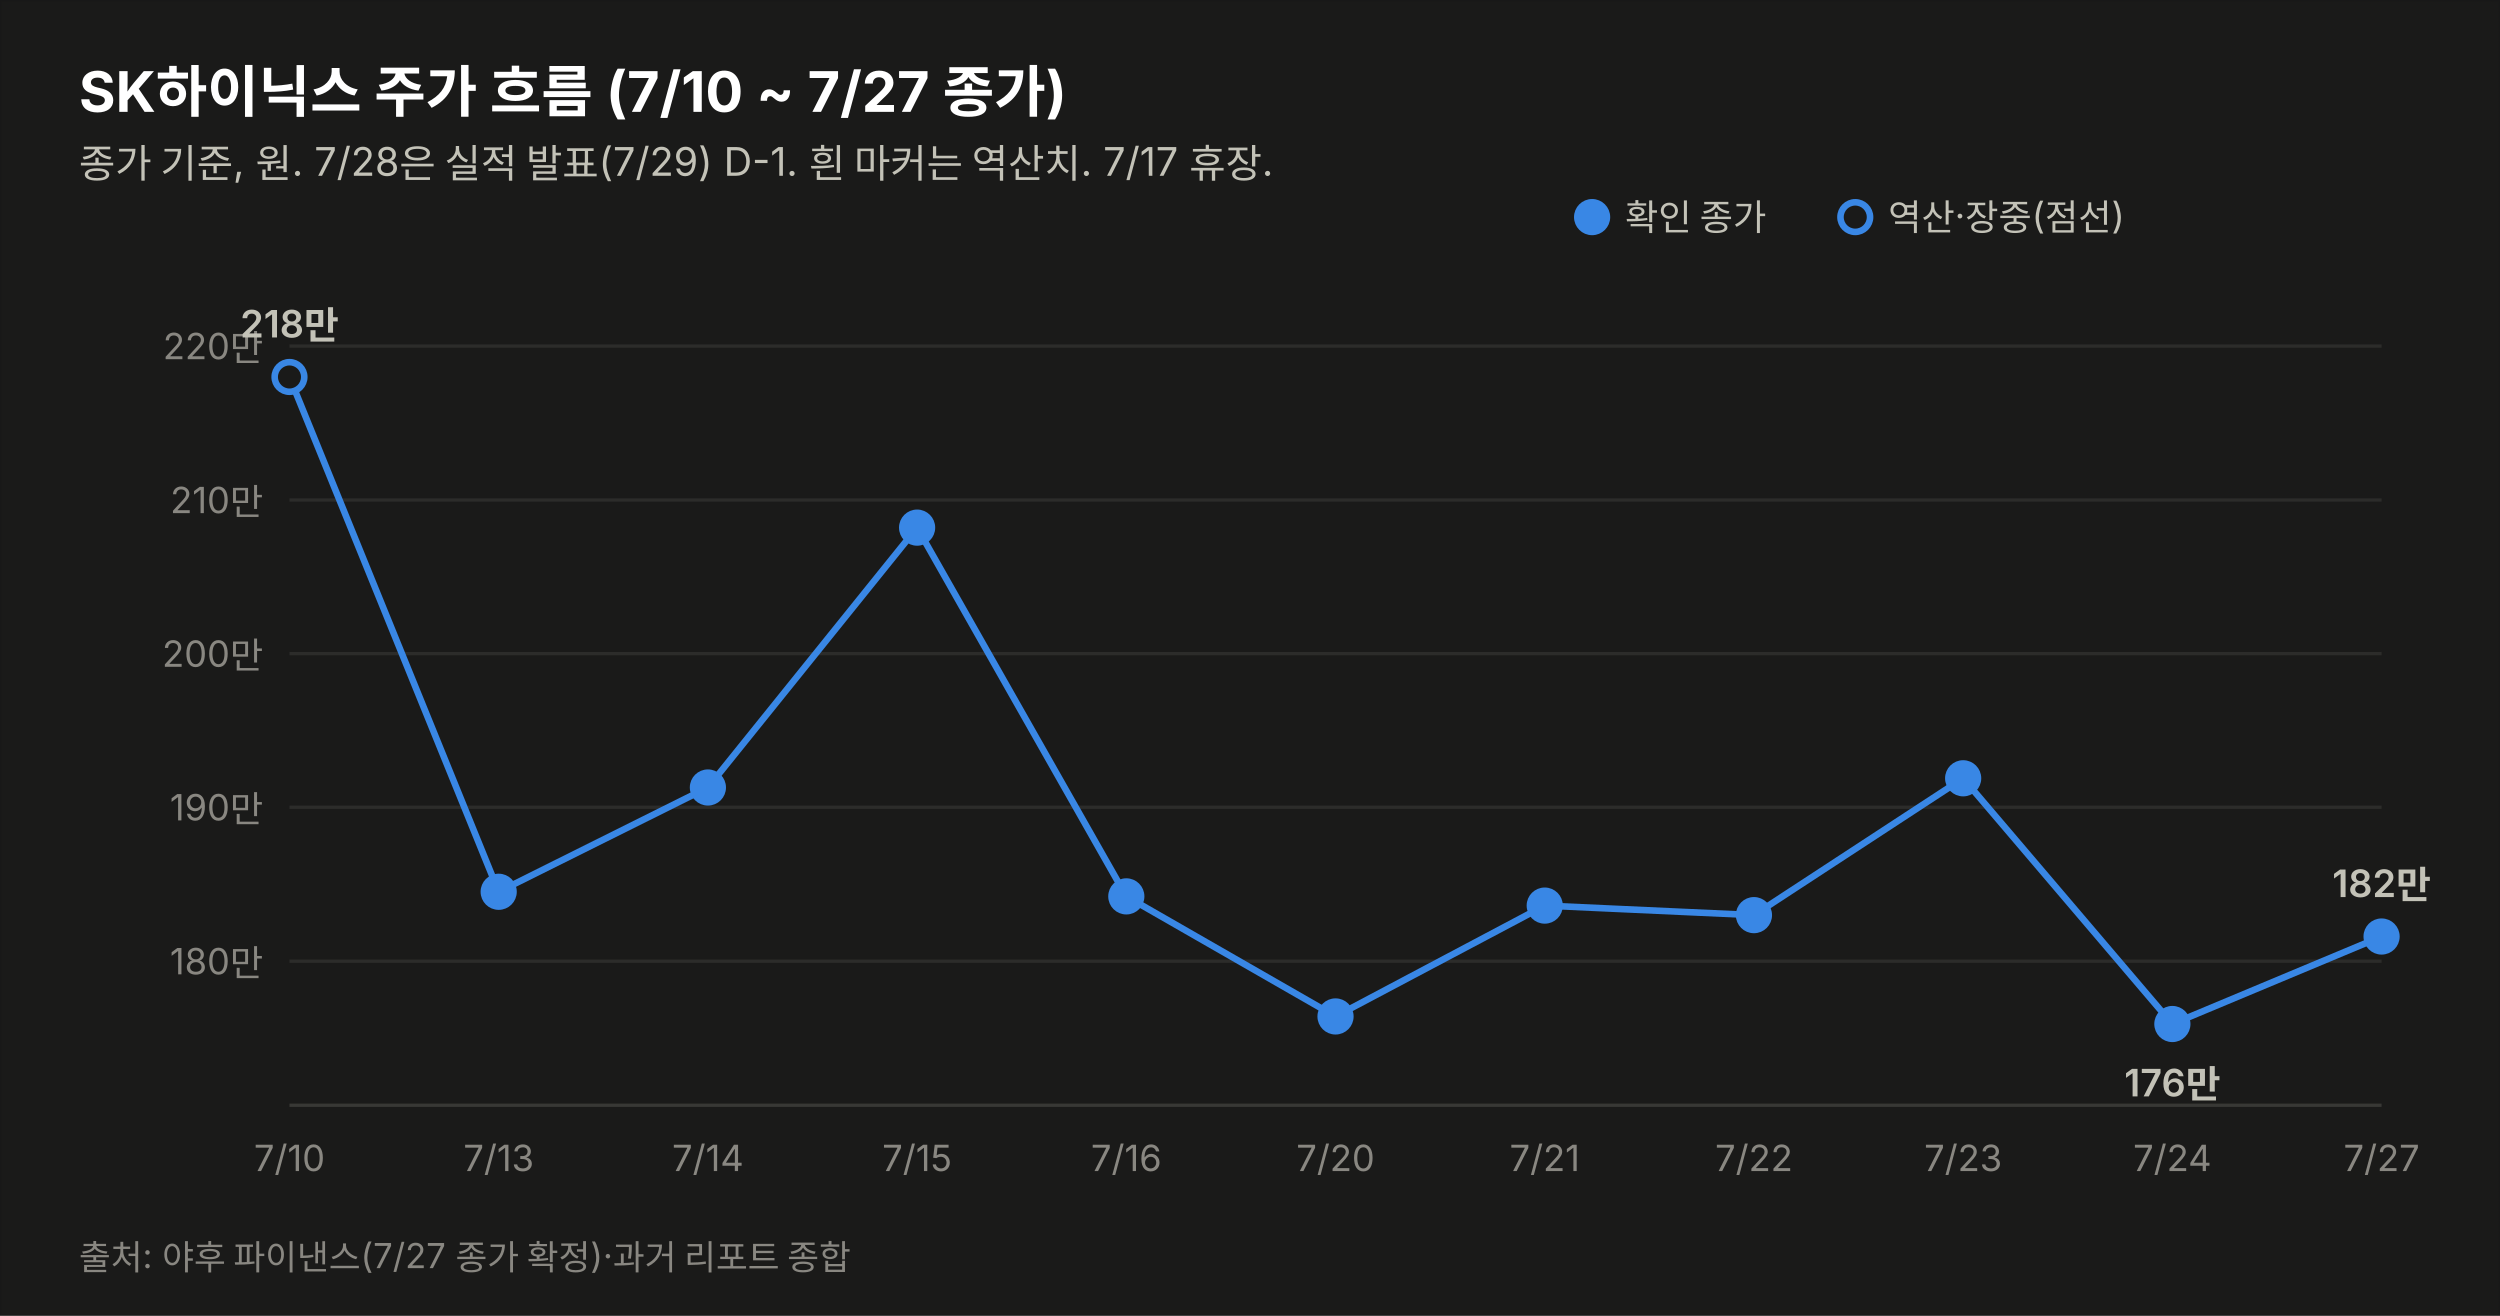
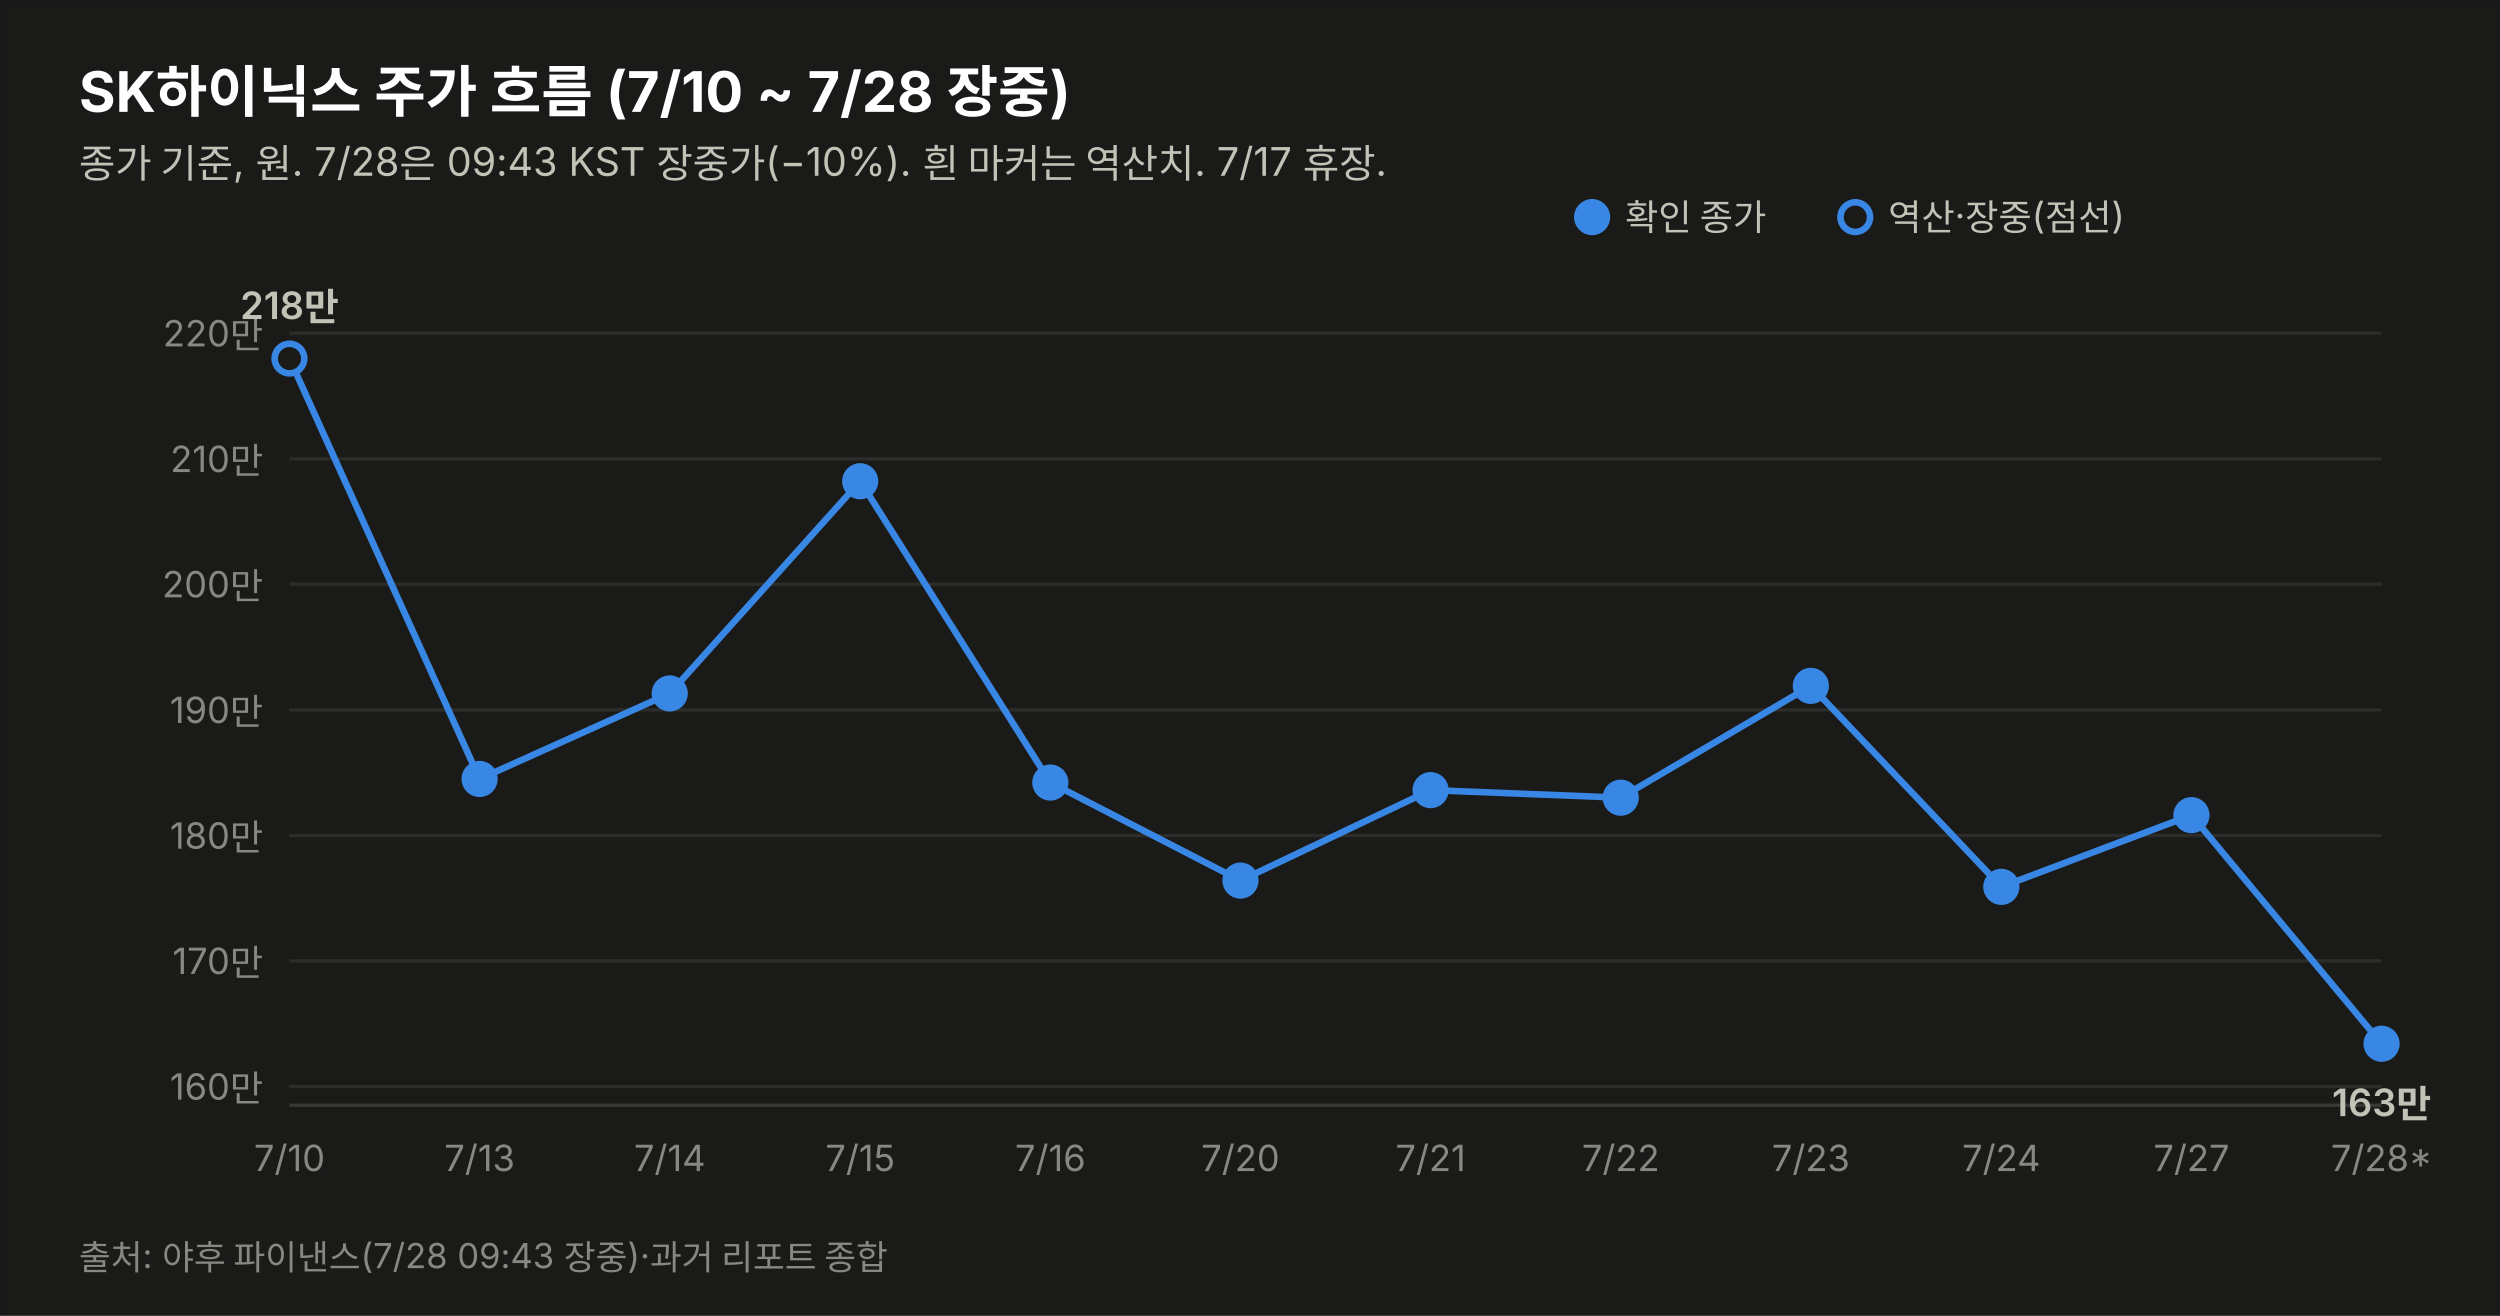
<svg xmlns="http://www.w3.org/2000/svg" width="760" height="400" viewBox="0 0 760 400" font-family="system-ui,-apple-system,&quot;Segoe UI&quot;,&quot;Malgun Gothic&quot;,&quot;Apple SD Gothic Neo&quot;,sans-serif">
  <rect width="760" height="400" fill="#1a1a19" stroke="rgba(11,11,11,0.10)" />
-   <text x="24" y="34" font-size="17" font-weight="700" fill="#ffffff">SK하이닉스 주가 흐름 (7/10 ~ 7/27 종가)</text>
-   <text x="24" y="54" font-size="12" fill="#c3c2b7">종가 기준, 원. 7/28은 실적 발표(7/29) D-1. 흰 마커는 역산치. 7/17 휴장.</text>
-   <line x1="88" y1="292.2" x2="724" y2="292.2" stroke="#2c2c2a" stroke-width="1" />
-   <text x="80" y="296.2" font-size="11" fill="#898781" text-anchor="end" style="font-variant-numeric:tabular-nums">180만</text>
-   <line x1="88" y1="245.4" x2="724" y2="245.4" stroke="#2c2c2a" stroke-width="1" />
-   <text x="80" y="249.4" font-size="11" fill="#898781" text-anchor="end" style="font-variant-numeric:tabular-nums">190만</text>
-   <line x1="88" y1="198.7" x2="724" y2="198.7" stroke="#2c2c2a" stroke-width="1" />
-   <text x="80" y="202.7" font-size="11" fill="#898781" text-anchor="end" style="font-variant-numeric:tabular-nums">200만</text>
-   <line x1="88" y1="152.0" x2="724" y2="152.0" stroke="#2c2c2a" stroke-width="1" />
-   <text x="80" y="156.0" font-size="11" fill="#898781" text-anchor="end" style="font-variant-numeric:tabular-nums">210만</text>
-   <line x1="88" y1="105.2" x2="724" y2="105.2" stroke="#2c2c2a" stroke-width="1" />
-   <text x="80" y="109.2" font-size="11" fill="#898781" text-anchor="end" style="font-variant-numeric:tabular-nums">220만</text>
+   <text x="24" y="34" font-size="17" font-weight="700" fill="#ffffff">SK하이닉스 주가 흐름 (7/10 ~ 7/28 장중)</text>
+   <text x="24" y="54" font-size="12" fill="#c3c2b7">종가 기준, 원. 7/28은 09:43 KST 장중가(−10%). 흰 마커는 역산치. 7/17 휴장.</text>
+   <line x1="88" y1="330.3" x2="724" y2="330.3" stroke="#2c2c2a" stroke-width="1" />
+   <text x="80" y="334.3" font-size="11" fill="#898781" text-anchor="end" style="font-variant-numeric:tabular-nums">160만</text>
+   <line x1="88" y1="292.1" x2="724" y2="292.1" stroke="#2c2c2a" stroke-width="1" />
+   <text x="80" y="296.1" font-size="11" fill="#898781" text-anchor="end" style="font-variant-numeric:tabular-nums">170만</text>
+   <line x1="88" y1="254.0" x2="724" y2="254.0" stroke="#2c2c2a" stroke-width="1" />
+   <text x="80" y="258.0" font-size="11" fill="#898781" text-anchor="end" style="font-variant-numeric:tabular-nums">180만</text>
+   <line x1="88" y1="215.8" x2="724" y2="215.8" stroke="#2c2c2a" stroke-width="1" />
+   <text x="80" y="219.8" font-size="11" fill="#898781" text-anchor="end" style="font-variant-numeric:tabular-nums">190만</text>
+   <line x1="88" y1="177.6" x2="724" y2="177.6" stroke="#2c2c2a" stroke-width="1" />
+   <text x="80" y="181.6" font-size="11" fill="#898781" text-anchor="end" style="font-variant-numeric:tabular-nums">200만</text>
+   <line x1="88" y1="139.5" x2="724" y2="139.5" stroke="#2c2c2a" stroke-width="1" />
+   <text x="80" y="143.5" font-size="11" fill="#898781" text-anchor="end" style="font-variant-numeric:tabular-nums">210만</text>
+   <line x1="88" y1="101.3" x2="724" y2="101.3" stroke="#2c2c2a" stroke-width="1" />
+   <text x="80" y="105.3" font-size="11" fill="#898781" text-anchor="end" style="font-variant-numeric:tabular-nums">220만</text>
  <line x1="88" y1="336" x2="724" y2="336" stroke="#383835" stroke-width="1" />
-   <path d="M88.0,114.6 L151.6,271.1 L215.2,239.4 L278.8,160.4 L342.4,272.5 L406.0,309.0 L469.6,275.3 L533.2,278.2 L596.8,236.6 L660.4,311.3 L724.0,284.7" fill="none" stroke="#3987e5" stroke-width="2" />
-   <circle cx="88.0" cy="114.6" r="4.5" fill="#1a1a19" stroke="#3987e5" stroke-width="2" />
+   <path d="M88.0,109.0 L145.8,236.8 L203.6,210.8 L261.5,146.3 L319.3,237.9 L377.1,267.7 L434.9,240.2 L492.7,242.5 L550.5,208.5 L608.4,269.6 L666.2,247.8 L724.0,317.3" fill="none" stroke="#3987e5" stroke-width="2" />
+   <circle cx="88.0" cy="109.0" r="4.5" fill="#1a1a19" stroke="#3987e5" stroke-width="2" />
  <text x="88.0" y="356" font-size="11" fill="#898781" text-anchor="middle">7/10</text>
-   <text x="88.0" y="102.6" font-size="11.5" font-weight="600" fill="#c3c2b7" text-anchor="middle" style="font-variant-numeric:tabular-nums">218만</text>
-   <circle cx="151.6" cy="271.1" r="4.5" fill="#3987e5" stroke="#3987e5" stroke-width="2" />
-   <text x="151.6" y="356" font-size="11" fill="#898781" text-anchor="middle">7/13</text>
-   <circle cx="215.2" cy="239.4" r="4.5" fill="#3987e5" stroke="#3987e5" stroke-width="2" />
-   <text x="215.2" y="356" font-size="11" fill="#898781" text-anchor="middle">7/14</text>
-   <circle cx="278.8" cy="160.4" r="4.5" fill="#3987e5" stroke="#3987e5" stroke-width="2" />
-   <text x="278.8" y="356" font-size="11" fill="#898781" text-anchor="middle">7/15</text>
-   <circle cx="342.4" cy="272.5" r="4.5" fill="#3987e5" stroke="#3987e5" stroke-width="2" />
-   <text x="342.4" y="356" font-size="11" fill="#898781" text-anchor="middle">7/16</text>
-   <circle cx="406.0" cy="309.0" r="4.5" fill="#3987e5" stroke="#3987e5" stroke-width="2" />
-   <text x="406.0" y="356" font-size="11" fill="#898781" text-anchor="middle">7/20</text>
-   <circle cx="469.6" cy="275.3" r="4.5" fill="#3987e5" stroke="#3987e5" stroke-width="2" />
-   <text x="469.6" y="356" font-size="11" fill="#898781" text-anchor="middle">7/21</text>
-   <circle cx="533.2" cy="278.2" r="4.5" fill="#3987e5" stroke="#3987e5" stroke-width="2" />
-   <text x="533.2" y="356" font-size="11" fill="#898781" text-anchor="middle">7/22</text>
-   <circle cx="596.8" cy="236.6" r="4.5" fill="#3987e5" stroke="#3987e5" stroke-width="2" />
-   <text x="596.8" y="356" font-size="11" fill="#898781" text-anchor="middle">7/23</text>
-   <circle cx="660.4" cy="311.3" r="4.5" fill="#3987e5" stroke="#3987e5" stroke-width="2" />
-   <text x="660.4" y="356" font-size="11" fill="#898781" text-anchor="middle">7/24</text>
-   <text x="660.4" y="333.3" font-size="11.5" font-weight="600" fill="#c3c2b7" text-anchor="middle" style="font-variant-numeric:tabular-nums">176만</text>
-   <circle cx="724.0" cy="284.7" r="4.5" fill="#3987e5" stroke="#3987e5" stroke-width="2" />
-   <text x="724.0" y="356" font-size="11" fill="#898781" text-anchor="middle">7/27</text>
-   <text x="724.0" y="272.7" font-size="11.5" font-weight="600" fill="#c3c2b7" text-anchor="middle" style="font-variant-numeric:tabular-nums">182만</text>
+   <text x="88.0" y="97.0" font-size="11.5" font-weight="600" fill="#c3c2b7" text-anchor="middle" style="font-variant-numeric:tabular-nums">218만</text>
+   <circle cx="145.8" cy="236.8" r="4.5" fill="#3987e5" stroke="#3987e5" stroke-width="2" />
+   <text x="145.8" y="356" font-size="11" fill="#898781" text-anchor="middle">7/13</text>
+   <circle cx="203.6" cy="210.8" r="4.5" fill="#3987e5" stroke="#3987e5" stroke-width="2" />
+   <text x="203.6" y="356" font-size="11" fill="#898781" text-anchor="middle">7/14</text>
+   <circle cx="261.5" cy="146.3" r="4.5" fill="#3987e5" stroke="#3987e5" stroke-width="2" />
+   <text x="261.5" y="356" font-size="11" fill="#898781" text-anchor="middle">7/15</text>
+   <circle cx="319.3" cy="237.9" r="4.5" fill="#3987e5" stroke="#3987e5" stroke-width="2" />
+   <text x="319.3" y="356" font-size="11" fill="#898781" text-anchor="middle">7/16</text>
+   <circle cx="377.1" cy="267.7" r="4.5" fill="#3987e5" stroke="#3987e5" stroke-width="2" />
+   <text x="377.1" y="356" font-size="11" fill="#898781" text-anchor="middle">7/20</text>
+   <circle cx="434.9" cy="240.2" r="4.5" fill="#3987e5" stroke="#3987e5" stroke-width="2" />
+   <text x="434.9" y="356" font-size="11" fill="#898781" text-anchor="middle">7/21</text>
+   <circle cx="492.7" cy="242.5" r="4.5" fill="#3987e5" stroke="#3987e5" stroke-width="2" />
+   <text x="492.7" y="356" font-size="11" fill="#898781" text-anchor="middle">7/22</text>
+   <circle cx="550.5" cy="208.5" r="4.5" fill="#3987e5" stroke="#3987e5" stroke-width="2" />
+   <text x="550.5" y="356" font-size="11" fill="#898781" text-anchor="middle">7/23</text>
+   <circle cx="608.4" cy="269.6" r="4.5" fill="#3987e5" stroke="#3987e5" stroke-width="2" />
+   <text x="608.4" y="356" font-size="11" fill="#898781" text-anchor="middle">7/24</text>
+   <circle cx="666.2" cy="247.8" r="4.5" fill="#3987e5" stroke="#3987e5" stroke-width="2" />
+   <text x="666.2" y="356" font-size="11" fill="#898781" text-anchor="middle">7/27</text>
+   <circle cx="724.0" cy="317.3" r="4.5" fill="#3987e5" stroke="#3987e5" stroke-width="2" />
+   <text x="724.0" y="356" font-size="11" fill="#898781" text-anchor="middle">7/28*</text>
+   <text x="724.0" y="339.3" font-size="11.5" font-weight="600" fill="#c3c2b7" text-anchor="middle" style="font-variant-numeric:tabular-nums">163만</text>
  <circle cx="484" cy="66" r="4.5" fill="#3987e5" stroke="#3987e5" stroke-width="2" />
  <text x="494" y="70" font-size="11" fill="#c3c2b7">확인 종가</text>
  <circle cx="564" cy="66" r="4.5" fill="#1a1a19" stroke="#3987e5" stroke-width="2" />
  <text x="574" y="70" font-size="11" fill="#c3c2b7">역산·장중(점선)</text>
-   <text x="24" y="386" font-size="10.5" fill="#898781">출처: 야후 파이낸스(7/27 종가 확정)·과거 리포트 종합</text>
+   <text x="24" y="386" font-size="10.5" fill="#898781">출처: 야후 파이낸스(7/28 09:43 장중)·과거 리포트 종합</text>
</svg>
